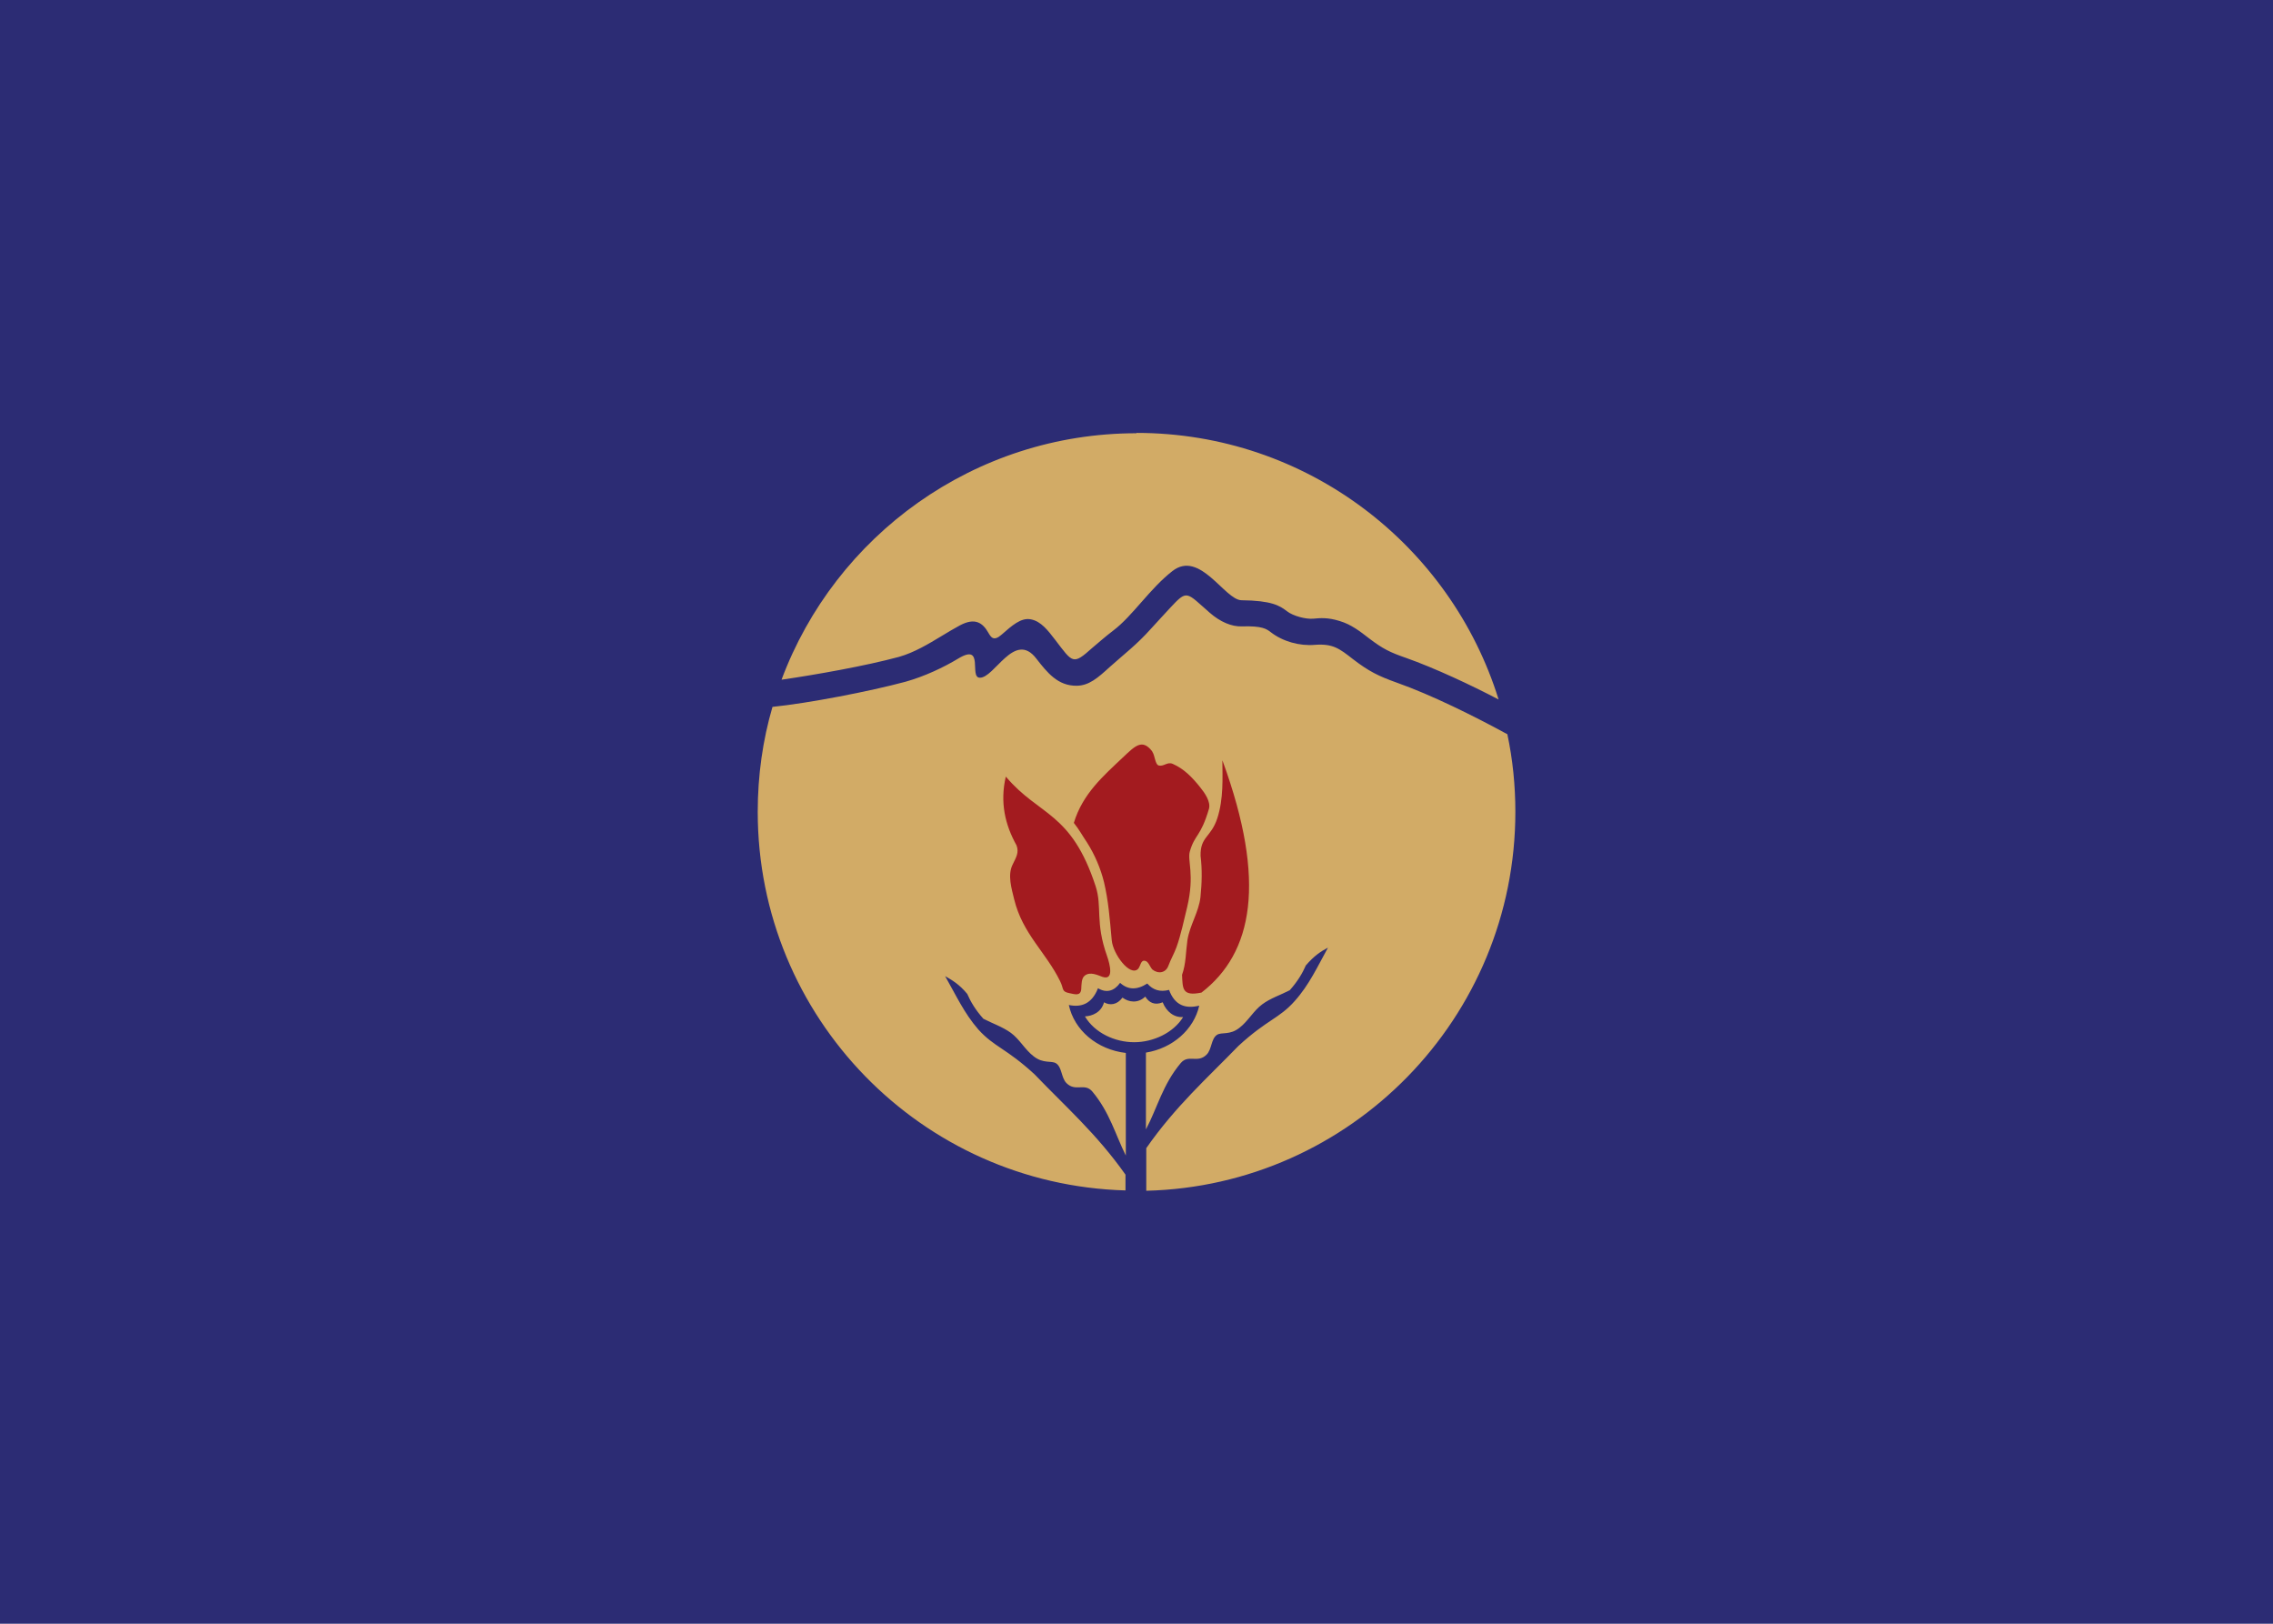
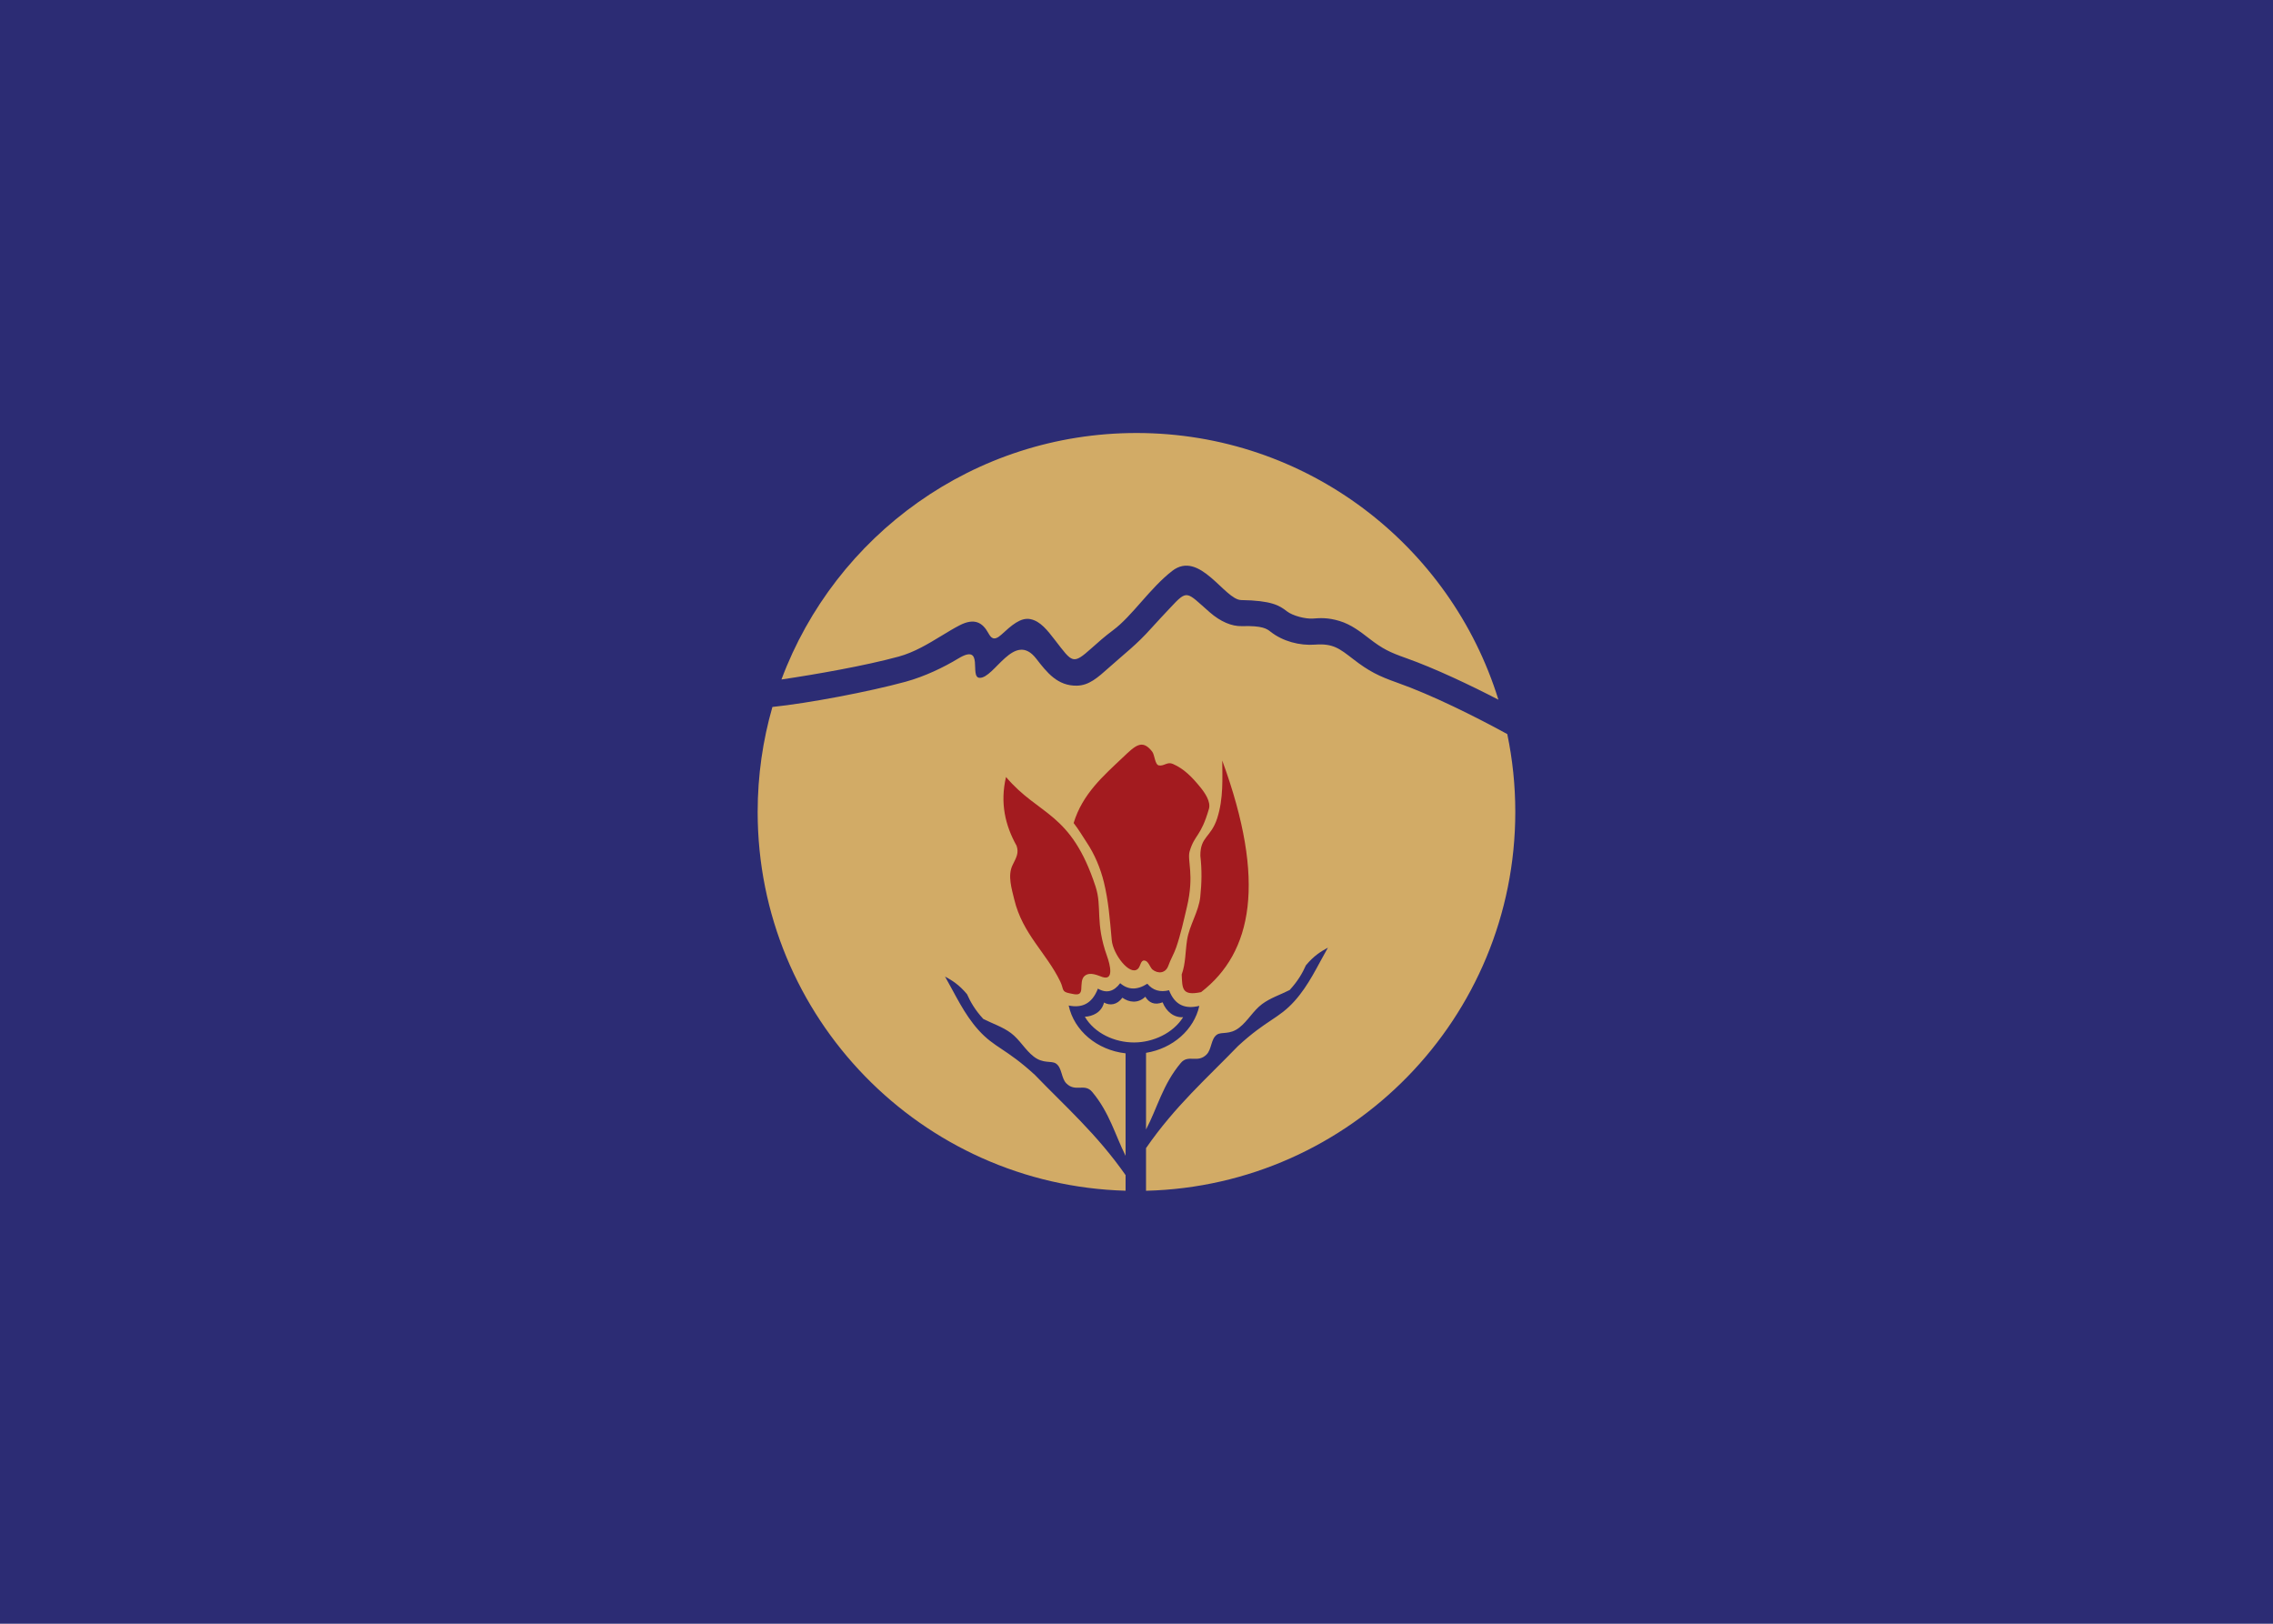
- <svg xmlns="http://www.w3.org/2000/svg" width="700" height="500" version="1.1">
-   <rect width="700" height="500" fill="#2c2c74" />
-   <g transform="matrix(103.24 0 0 103.26 148.8 75.996)">
-     <path d="m1.949 0.555c0.508 0 0.937 0.335 1.08 0.795-0.082-0.043-0.191-0.094-0.276-0.124-0.049-0.017-0.069-0.027-0.11-0.058-0.027-0.021-0.054-0.042-0.088-0.052-0.035-0.011-0.058-0.009-0.079-0.007-0.022 0.002-0.06-0.008-0.078-0.022-0.022-0.017-0.046-0.032-0.136-0.033-0.05-7.481e-4 -0.124-0.151-0.206-0.087-0.067 0.052-0.119 0.134-0.176 0.177-0.025 0.019-0.045 0.037-0.063 0.052-0.058 0.052-0.058 0.045-0.11-0.023-0.023-0.03-0.043-0.056-0.073-0.062-0.03-0.006-0.057 0.019-0.088 0.046-0.023 0.02-0.031 0.008-0.039-0.006-0.017-0.03-0.04-0.046-0.085-0.022-0.017 0.009-0.035 0.02-0.055 0.032-0.038 0.023-0.081 0.049-0.127 0.062-0.1 0.027-0.247 0.053-0.35 0.068 0.16-0.429 0.574-0.735 1.059-0.735zm0.026 1.681c-0.022 0.021-0.049 0.017-0.068 0.003-0.016 0.022-0.038 0.024-0.055 0.014-0.008 0.03-0.035 0.041-0.057 0.042 0.029 0.049 0.089 0.077 0.147 0.077 0.057 0 0.117-0.028 0.146-0.075-0.027 0.002-0.05-0.016-0.061-0.044-0.024 0.01-0.041 7.244e-4 -0.052-0.017zm1.08-0.783c0.016 0.075 0.024 0.153 0.024 0.232 0 0.615-0.491 1.115-1.101 1.13v-0.127c0.087-0.125 0.183-0.21 0.275-0.305 0.086-0.079 0.121-0.081 0.168-0.134 0.043-0.048 0.068-0.103 0.099-0.159-0.021 0.011-0.041 0.024-0.066 0.053-0.01 0.023-0.024 0.047-0.048 0.074-0.027 0.014-0.058 0.024-0.082 0.042-0.026 0.019-0.042 0.05-0.068 0.07-0.029 0.023-0.053 0.012-0.067 0.021-0.018 0.012-0.015 0.043-0.031 0.059-0.027 0.027-0.054-0.002-0.077 0.025-0.054 0.064-0.07 0.134-0.104 0.198v-0.229c0.08-0.013 0.143-0.069 0.159-0.14-0.041 0.01-0.073-6.732e-4 -0.09-0.047-0.027 0.007-0.048 4.685e-4 -0.065-0.019-0.031 0.02-0.058 0.019-0.081-0.002-0.018 0.025-0.041 0.031-0.066 0.016-0.018 0.046-0.049 0.058-0.087 0.05 0.016 0.075 0.084 0.133 0.17 0.143v0.306c-0.031-0.062-0.048-0.129-0.1-0.191-0.023-0.027-0.05 0.002-0.077-0.025-0.016-0.016-0.013-0.047-0.031-0.059-0.014-0.009-0.038 0.002-0.067-0.021-0.026-0.02-0.042-0.051-0.068-0.07-0.025-0.018-0.055-0.028-0.082-0.042-0.024-0.027-0.038-0.051-0.048-0.074-0.024-0.029-0.045-0.041-0.066-0.053 0.032 0.056 0.057 0.111 0.099 0.159 0.048 0.053 0.082 0.055 0.168 0.134 0.09 0.094 0.185 0.177 0.271 0.299v0.047c-0.609-0.017-1.097-0.516-1.097-1.129 0-0.109 0.015-0.214 0.044-0.313 0.108-0.011 0.289-0.046 0.397-0.075 0.057-0.016 0.114-0.043 0.157-0.069 0.079-0.048 0.032 0.056 0.064 0.057 0.044 0.002 0.104-0.142 0.169-0.057 0.032 0.041 0.064 0.082 0.121 0.081 0.036-6.496e-4 0.062-0.023 0.097-0.055 0.047-0.042 0.081-0.067 0.124-0.115 0.017-0.019 0.037-0.04 0.057-0.062 0.052-0.056 0.048-0.047 0.118 0.014 0.032 0.028 0.066 0.042 0.096 0.041 0.062-0.002 0.074 0.008 0.086 0.017 0.036 0.028 0.086 0.042 0.132 0.038 0.054-0.004 0.073 0.011 0.114 0.043 0.047 0.036 0.075 0.05 0.131 0.07 0.102 0.036 0.231 0.1 0.328 0.153z" fill="#d2ab66" />
-     <path d="m1.56 1.581c0.099 0.117 0.194 0.103 0.267 0.326 0.02 0.062-0.002 0.107 0.034 0.208 0.009 0.026 0.021 0.074-0.014 0.062-0.014-0.005-0.036-0.016-0.052-0.004-0.011 0.008-0.01 0.027-0.011 0.041-0.002 0.021-0.019 0.015-0.034 0.012-0.026-0.005-0.017-0.012-0.029-0.036-0.042-0.086-0.112-0.141-0.137-0.244-0.008-0.033-0.02-0.072-0.005-0.103 0.011-0.023 0.02-0.036 0.012-0.058-0.034-0.061-0.05-0.128-0.032-0.205zm0.645-0.049c2.283e-4 0.052 0.004 0.113-0.015 0.172-0.019 0.058-0.051 0.054-0.05 0.112 0.005 0.042 0.004 0.08-2.874e-4 0.123-0.005 0.045-0.032 0.084-0.039 0.129-0.005 0.035-0.004 0.07-0.016 0.103 0.002 0.041-2.362e-4 0.065 0.058 0.053 0.153-0.118 0.195-0.33 0.063-0.691zm-0.209-0.026c0.008 0.01 0.008 0.039 0.02 0.041 0.015 0.003 0.025-0.012 0.041-0.005 0.034 0.015 0.058 0.04 0.082 0.07 0.013 0.016 0.032 0.043 0.026 0.064-0.025 0.085-0.042 0.075-0.057 0.127-0.008 0.027 0.015 0.069-0.008 0.166-0.01 0.04-0.018 0.081-0.032 0.12-0.007 0.019-0.017 0.036-0.024 0.055-0.008 0.022-0.031 0.025-0.048 0.011-0.008-0.009-0.012-0.026-0.024-0.026-0.011-8.189e-4 -0.011 0.017-0.019 0.025-0.024 0.022-0.074-0.044-0.078-0.086-0.006-0.066-0.01-0.118-0.023-0.173-0.01-0.041-0.028-0.083-0.051-0.119-0.013-0.019-0.023-0.038-0.039-0.058 0.026-0.087 0.089-0.141 0.146-0.195 0.037-0.035 0.058-0.057 0.088-0.018z" fill="#a31b1f" />
-   </g>
+ <svg xmlns="http://www.w3.org/2000/svg" width="700" height="500">
+   <path fill="#2c2c74" d="M0 0h700v500H0z" />
+   <path d="M349.994 133.335c52.4 0 96.73 34.553 111.458 82.123-8.47-4.402-19.7-9.726-28.46-12.822-5.017-1.775-7.167-2.805-11.332-6.022-2.8-2.163-5.585-4.316-9.126-5.391-3.607-1.098-6.024-.916-8.194-.753-2.253.17-6.238-.828-8.038-2.242-2.278-1.788-4.75-3.311-14.055-3.451-5.138-.078-12.795-15.545-21.271-8.961-6.917 5.372-12.31 13.883-18.173 18.23-2.579 1.913-4.687 3.797-6.501 5.419-5.983 5.35-5.954 4.682-11.405-2.364-2.368-3.06-4.475-5.783-7.494-6.434-3.084-.664-5.929 1.936-9.06 4.8-2.355 2.114-3.203.851-4.013-.596-1.733-3.103-4.177-4.704-8.802-2.322-1.751.901-3.65 2.055-5.639 3.262-3.967 2.41-8.342 5.067-13.127 6.373-10.371 2.83-25.499 5.478-36.103 7.05 16.538-44.328 59.247-75.898 109.331-75.898zm2.72 173.59c-2.294 2.188-5.046 1.733-7.061.301-1.681 2.291-3.891 2.472-5.653 1.488-.777 3.104-3.565 4.253-5.908 4.376 3.008 5.111 9.166 7.917 15.15 7.917 5.856 0 12.044-2.862 15.117-7.778-2.805.175-5.167-1.686-6.32-4.584-2.51.985-4.244.075-5.325-1.719zm111.47-80.884c1.616 7.74 2.47 15.76 2.47 23.981 0 63.46-50.649 115.083-113.719 116.653v-13.13c8.934-12.943 18.887-21.649 28.348-31.458 8.9-8.172 12.454-8.33 17.392-13.833 4.423-4.932 6.983-10.684 10.27-16.437-2.126 1.15-4.28 2.445-6.774 5.433-1.06 2.383-2.477 4.856-5 7.605-2.836 1.446-5.957 2.436-8.509 4.34-2.69 2.005-4.358 5.167-7.001 7.234-2.988 2.335-5.43 1.188-6.875 2.164-1.908 1.29-1.58 4.492-3.207 6.122-2.798 2.804-5.612-.166-7.937 2.602-5.574 6.636-7.22 13.877-10.706 20.485v-23.597c8.258-1.346 14.79-7.117 16.407-14.465-4.19 1.022-7.506-.07-9.314-4.811-2.758.687-5 .048-6.691-2.008-3.176 2.03-5.949 1.92-8.363-.167-1.899 2.552-4.198 3.235-6.859 1.673-1.831 4.762-5.014 6.025-9.003 5.203 1.645 7.723 8.71 13.726 17.523 14.724v31.552c-3.213-6.39-4.945-13.316-10.295-19.686-2.326-2.769-5.14.201-7.938-2.602-1.627-1.63-1.3-4.832-3.207-6.122-1.444-.977-3.886.17-6.874-2.165-2.644-2.066-4.312-5.228-7.002-7.234-2.552-1.904-5.673-2.893-8.51-4.339-2.521-2.75-3.94-5.222-4.998-7.606-2.495-2.988-4.649-4.283-6.775-5.433 3.287 5.753 5.847 11.505 10.27 16.437 4.939 5.504 8.49 5.662 17.393 13.834 9.316 9.659 19.11 18.248 27.936 30.866v4.806c-62.88-1.777-113.305-53.314-113.305-116.632 0-11.218 1.586-22.066 4.541-32.335 11.175-1.157 29.791-4.702 41.003-7.763 5.864-1.6 11.783-4.449 16.209-7.138 8.203-4.982 3.333 5.761 6.568 5.93 4.582.24 10.698-14.65 17.468-5.9 3.305 4.272 6.565 8.422 12.51 8.315 3.736-.067 6.368-2.42 10.024-5.688 4.817-4.306 8.363-6.927 12.83-11.926 1.798-2.01 3.865-4.18 5.933-6.397 5.38-5.766 4.913-4.893 12.134 1.41 3.324 2.899 6.784 4.364 9.92 4.27 6.386-.19 7.676.821 8.862 1.752 3.723 2.925 8.919 4.296 13.609 3.942 5.58-.418 7.526 1.164 11.813 4.476 4.817 3.72 7.78 5.204 13.565 7.25 10.55 3.727 23.826 10.327 33.87 15.82z" fill="#d2ab66" />
+   <path d="M309.813 239.26c10.204 12.056 19.983 10.612 27.565 33.691 2.11 6.423-.207 11.015 3.56 21.513.955 2.661 2.17 7.596-1.47 6.38-1.403-.47-3.665-1.649-5.35-.407-1.16.857-1.017 2.744-1.128 4.184-.173 2.215-1.92 1.56-3.49 1.267-2.722-.507-1.8-1.22-2.988-3.67-4.303-8.864-11.584-14.584-14.15-25.212-.815-3.372-2.093-7.404-.537-10.596 1.16-2.382 2.014-3.71 1.246-5.973-3.524-6.309-5.13-13.208-3.258-21.176zm66.594-5.068c.024 5.409.41 11.684-1.553 17.775-1.932 5.997-5.228 5.564-5.188 11.558.497 4.346.432 8.309-.03 12.659-.49 4.604-3.35 8.696-4.061 13.272-.567 3.648-.418 7.213-1.655 10.62.2 4.254-.024 6.694 5.972 5.429 15.78-12.17 20.173-34.045 6.515-71.313zm-21.566-2.732c.8 1.034.79 4.03 2.08 4.24 1.597.26 2.558-1.214 4.272-.467 3.484 1.518 5.961 4.108 8.48 7.2 1.31 1.605 3.28 4.407 2.636 6.633-2.532 8.743-4.368 7.793-5.934 13.066-.835 2.815 1.52 7.176-.854 17.184-.982 4.139-1.903 8.386-3.29 12.412-.673 1.956-1.747 3.717-2.434 5.667-.819 2.318-3.172 2.583-4.957 1.099-.813-.909-1.224-2.639-2.44-2.726-1.172-.085-1.117 1.803-1.987 2.59-2.488 2.246-7.648-4.498-8.039-8.871-.613-6.861-1.032-12.141-2.414-17.815-1.032-4.234-2.845-8.606-5.309-12.28-1.301-1.941-2.384-3.883-4.01-5.956 2.726-8.99 9.208-14.56 15.118-20.166 3.84-3.642 5.976-5.835 9.083-1.81z" fill="#a31b1f" />
</svg>
